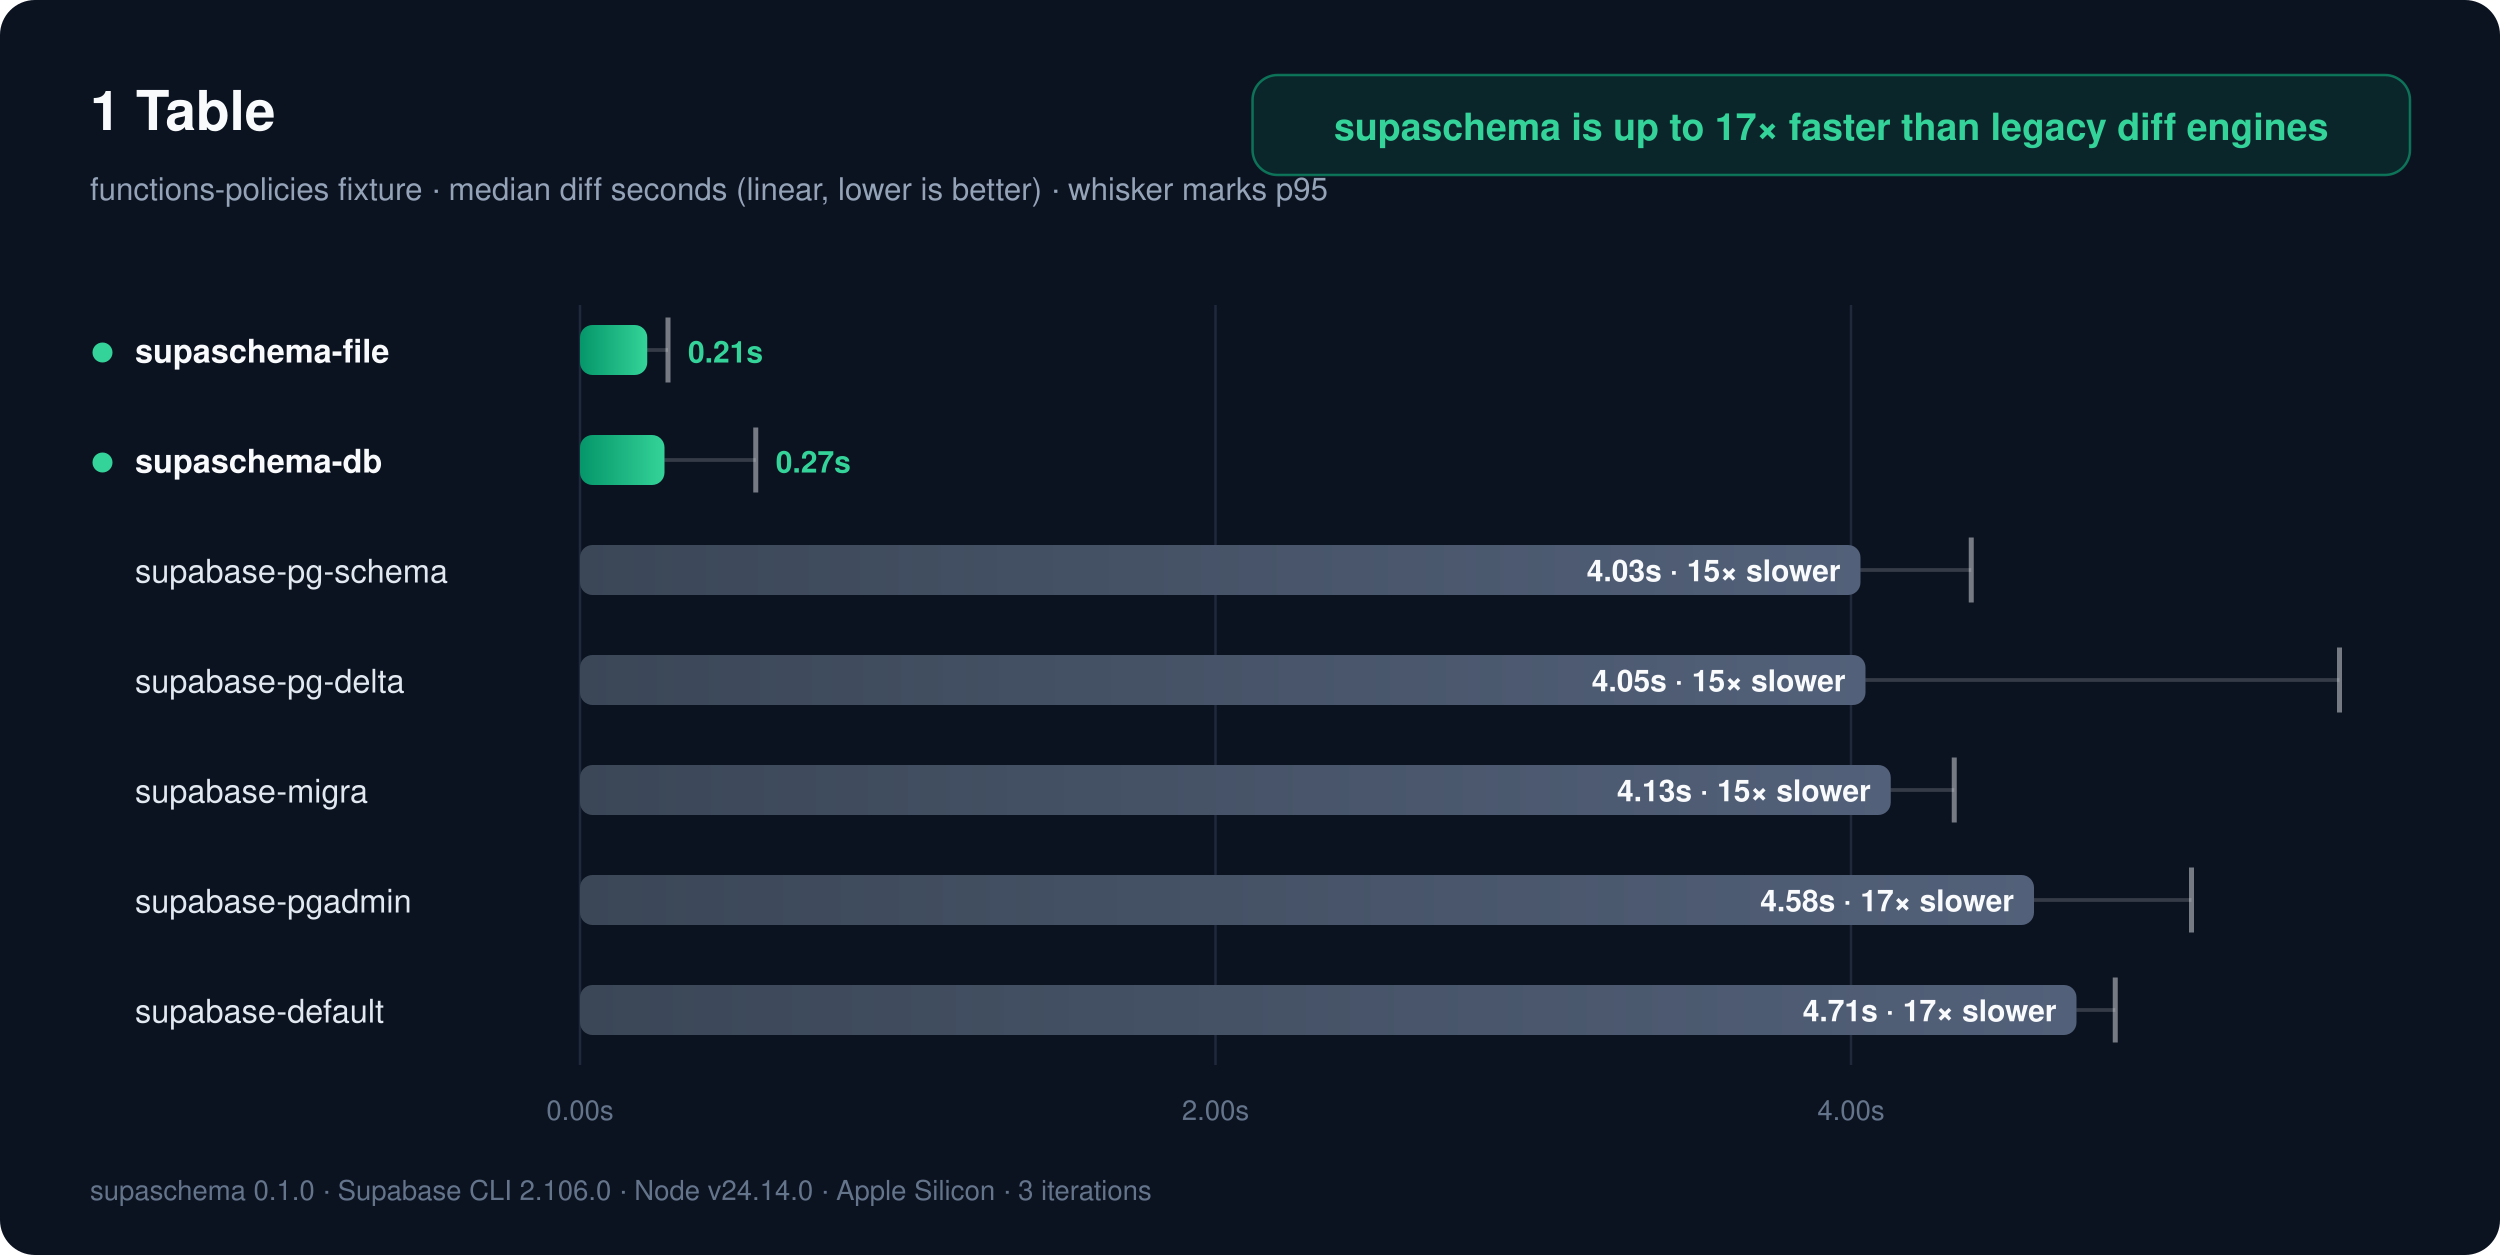
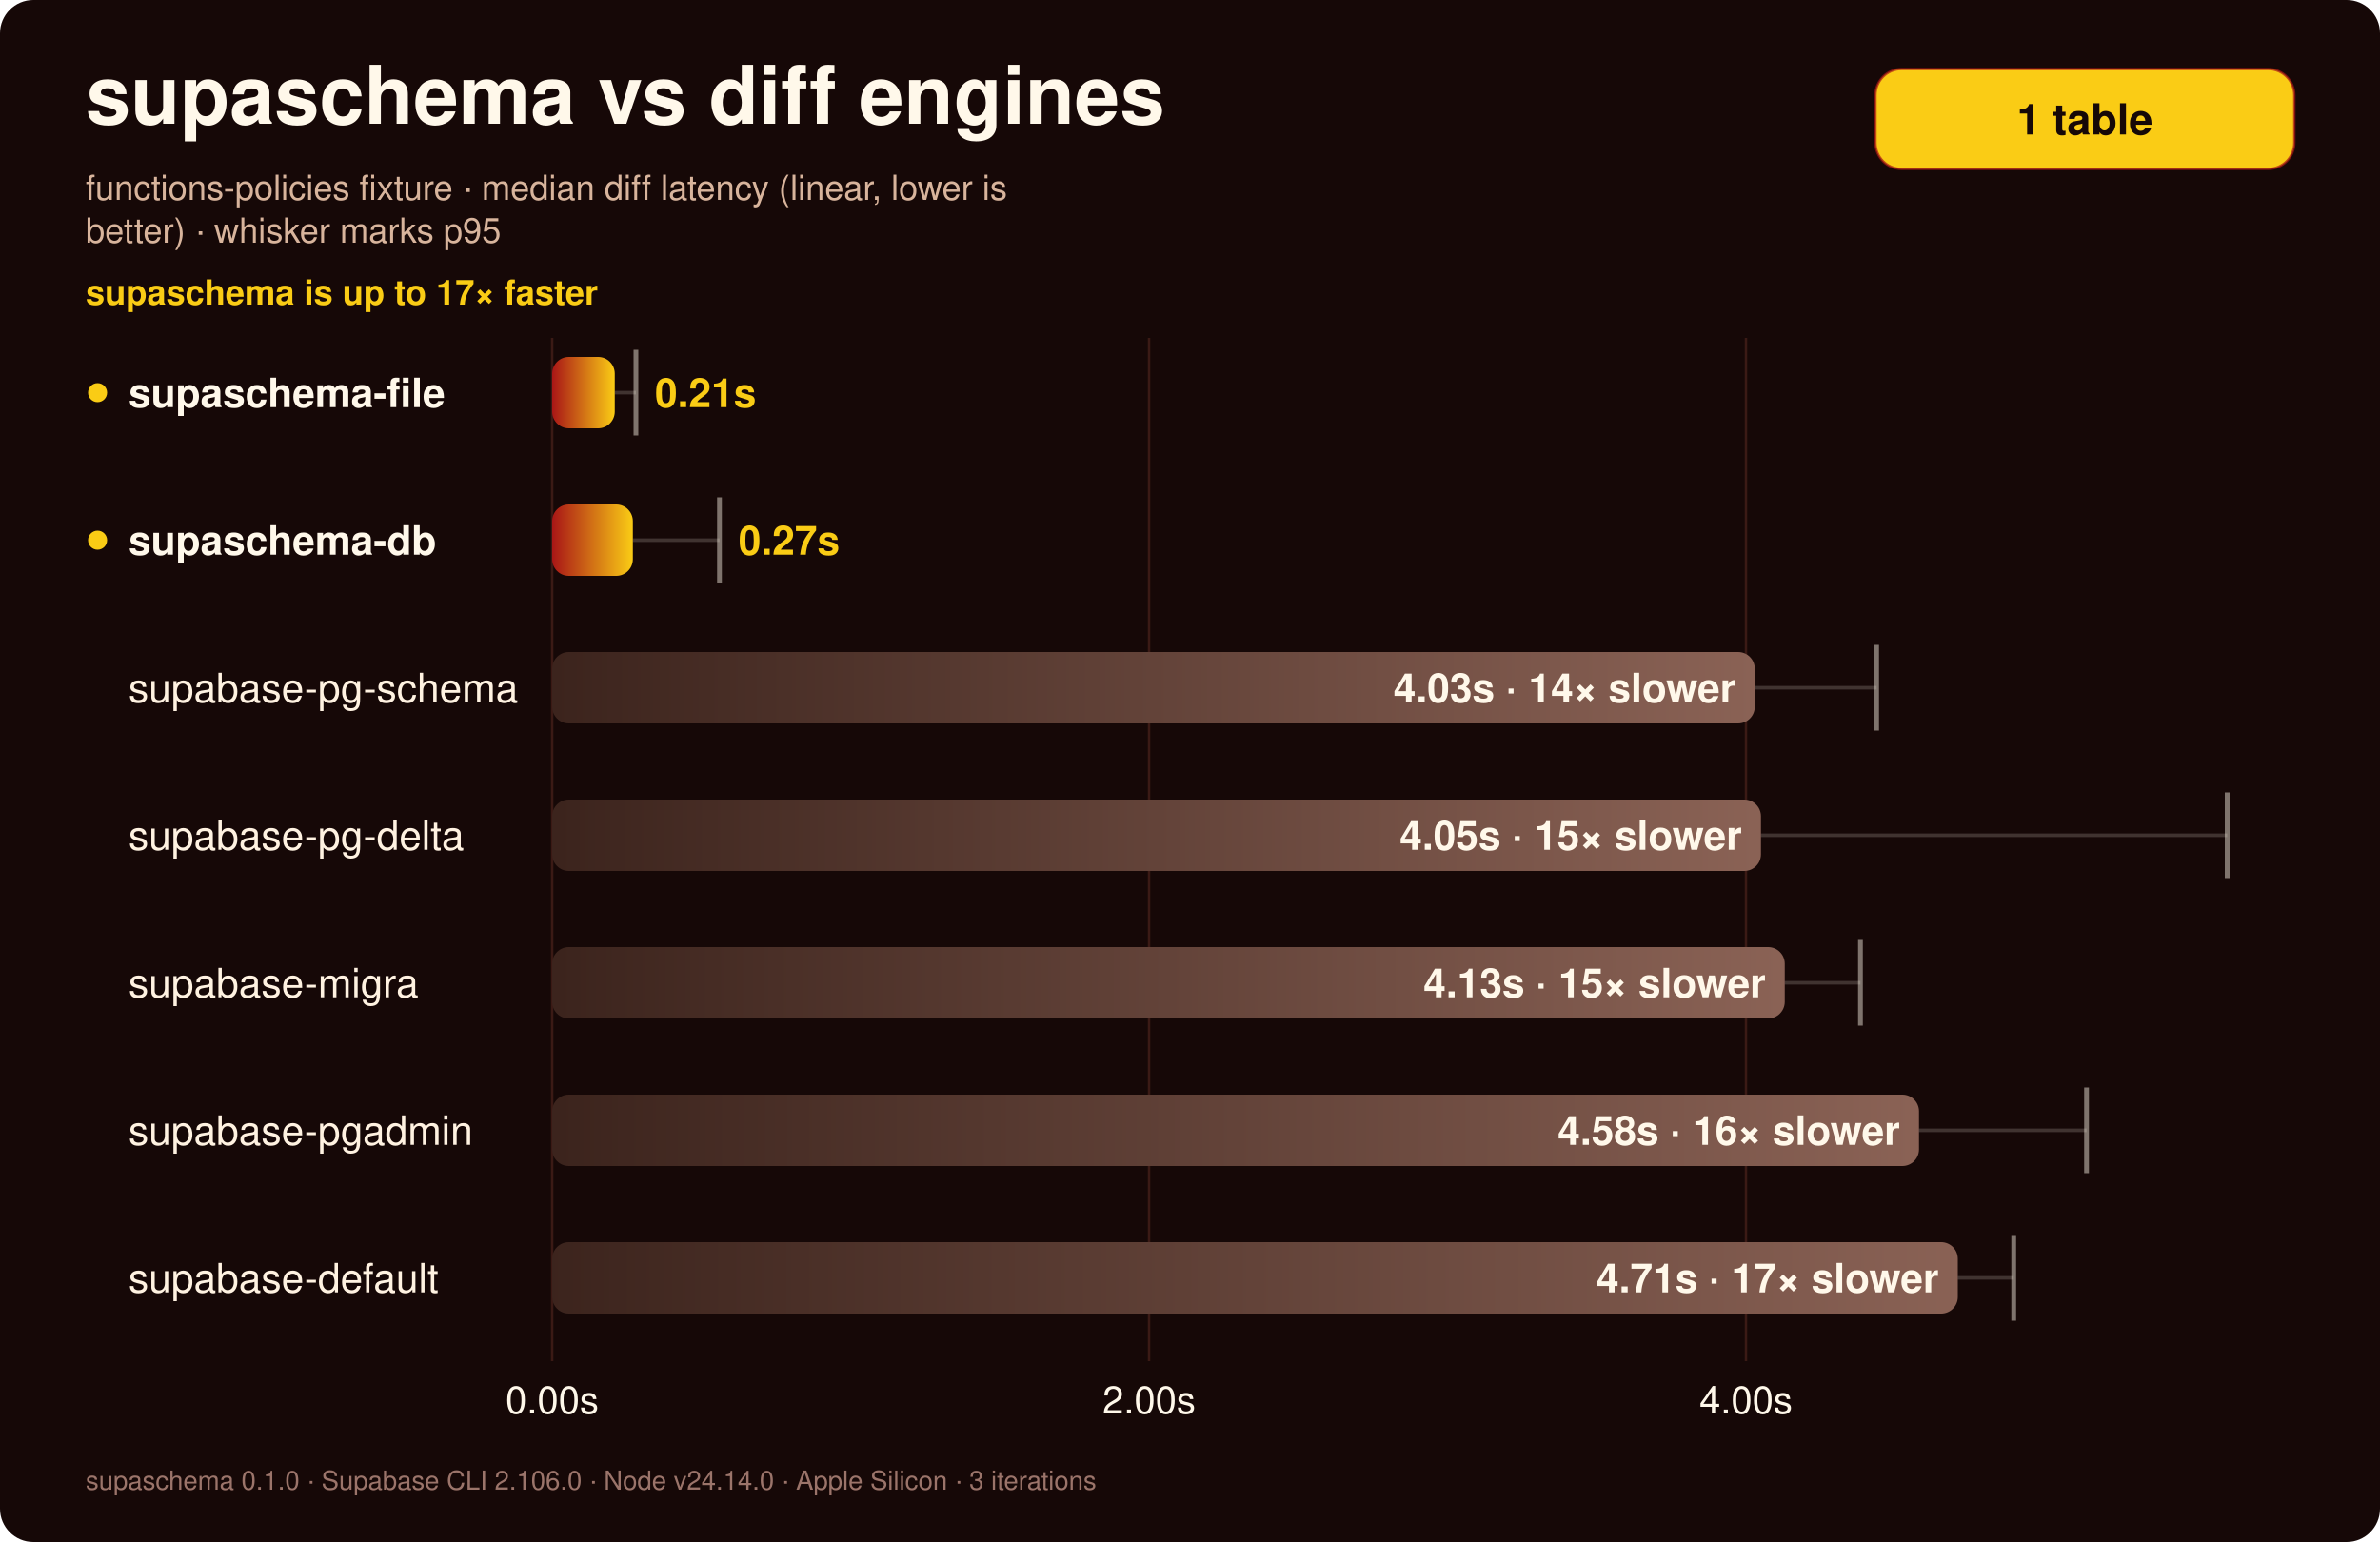
- <svg xmlns="http://www.w3.org/2000/svg" height="502" role="img" viewBox="0 0 1000 502" width="1000">
+ <svg xmlns="http://www.w3.org/2000/svg" height="648" role="img" viewBox="0 0 1000 648" width="1000">
  <defs>
    <linearGradient id="supaGradient" x1="0" x2="1" y1="0" y2="0">
-       <stop offset="0%" stop-color="#059669" />
-       <stop offset="100%" stop-color="#34d399" />
+       <stop offset="0%" stop-color="#A91616" />
+       <stop offset="100%" stop-color="#FACC15" />
    </linearGradient>
    <linearGradient id="slateGradient" x1="0" x2="1" y1="0" y2="0">
-       <stop offset="0%" stop-color="#3b4757" />
-       <stop offset="100%" stop-color="#526079" />
+       <stop offset="0%" stop-color="#3C241D" />
+       <stop offset="100%" stop-color="#8A6255" />
    </linearGradient>
  </defs>
-   <rect fill="#0b1220" height="100%" rx="14" width="100%" />
-   <text fill="#f8fafc" font-family="ui-sans-serif, system-ui, 'Segoe UI', Helvetica, Arial, sans-serif" font-size="22" font-weight="700" x="36.0" y="52.0">
-     1 Table
+   <rect fill="#160807" height="100%" rx="14" width="100%" />
+   <text fill="#FFF8EA" font-family="Aptos, 'Avenir Next', ui-sans-serif, system-ui, 'Segoe UI', Helvetica, Arial, sans-serif" font-size="34" font-weight="700" x="36.0" y="52.0">
+     supaschema vs diff engines
  </text>
-   <text fill="#94a3b8" font-family="ui-sans-serif, system-ui, 'Segoe UI', Helvetica, Arial, sans-serif" font-size="12.5" font-weight="400" x="36.0" y="80.0">
-     functions-policies fixture · median diff seconds (linear, lower is better) · whisker marks p95
+   <rect fill="#FACC15" height="42" rx="11" stroke="#A91616" stroke-opacity="0.7" width="176" x="788" y="29" />
+   <text fill="#160807" font-family="Aptos, 'Avenir Next', ui-sans-serif, system-ui, 'Segoe UI', Helvetica, Arial, sans-serif" font-size="18" font-weight="800" text-anchor="middle" x="876.0" y="56.5">
+     1 table
  </text>
-   <rect fill="rgba(16,185,129,0.12)" height="40" rx="10" stroke="#10b981" stroke-opacity="0.55" width="463" x="501" y="30" />
-   <text fill="#34d399" font-family="ui-sans-serif, system-ui, 'Segoe UI', Helvetica, Arial, sans-serif" font-size="15" font-weight="700" text-anchor="middle" x="732.5" y="56.0">
-     supaschema is up to 17× faster than legacy diff engines
+   <text fill="#D8B49C" font-family="Aptos, 'Avenir Next', ui-sans-serif, system-ui, 'Segoe UI', Helvetica, Arial, sans-serif" font-size="14.5" font-weight="400" x="36.0" y="84.0">
+     functions-policies fixture · median diff latency (linear, lower is
  </text>
-   <line stroke="#1e293b" stroke-width="1" x1="232.0" x2="232.0" y1="122" y2="426" />
-   <text fill="#64748b" font-family="ui-sans-serif, system-ui, 'Segoe UI', Helvetica, Arial, sans-serif" font-size="11" font-weight="400" text-anchor="middle" x="232.0" y="448.0">
+   <text fill="#D8B49C" font-family="Aptos, 'Avenir Next', ui-sans-serif, system-ui, 'Segoe UI', Helvetica, Arial, sans-serif" font-size="14.5" font-weight="400" x="36.0" y="102.0">
+     better) · whisker marks p95
+   </text>
+   <text fill="#FACC15" font-family="Aptos, 'Avenir Next', ui-sans-serif, system-ui, 'Segoe UI', Helvetica, Arial, sans-serif" font-size="14.5" font-weight="700" x="36.0" y="128.0">
+     supaschema is up to 17× faster
+   </text>
+   <line stroke="#3B1A15" stroke-width="1" x1="232.0" x2="232.0" y1="142" y2="572" />
+   <text fill="#FFF8EA" font-family="Aptos, 'Avenir Next', ui-sans-serif, system-ui, 'Segoe UI', Helvetica, Arial, sans-serif" font-size="16" font-weight="400" text-anchor="middle" x="232.0" y="594.0">
    0.00s
  </text>
-   <line stroke="#1e293b" stroke-width="1" x1="486.2" x2="486.2" y1="122" y2="426" />
-   <text fill="#64748b" font-family="ui-sans-serif, system-ui, 'Segoe UI', Helvetica, Arial, sans-serif" font-size="11" font-weight="400" text-anchor="middle" x="486.2" y="448.0">
+   <line stroke="#3B1A15" stroke-width="1" x1="482.8" x2="482.8" y1="142" y2="572" />
+   <text fill="#FFF8EA" font-family="Aptos, 'Avenir Next', ui-sans-serif, system-ui, 'Segoe UI', Helvetica, Arial, sans-serif" font-size="16" font-weight="400" text-anchor="middle" x="482.8" y="594.0">
    2.00s
  </text>
-   <line stroke="#1e293b" stroke-width="1" x1="740.4" x2="740.4" y1="122" y2="426" />
-   <text fill="#64748b" font-family="ui-sans-serif, system-ui, 'Segoe UI', Helvetica, Arial, sans-serif" font-size="11" font-weight="400" text-anchor="middle" x="740.4" y="448.0">
+   <line stroke="#3B1A15" stroke-width="1" x1="733.6" x2="733.6" y1="142" y2="572" />
+   <text fill="#FFF8EA" font-family="Aptos, 'Avenir Next', ui-sans-serif, system-ui, 'Segoe UI', Helvetica, Arial, sans-serif" font-size="16" font-weight="400" text-anchor="middle" x="733.6" y="594.0">
    4.00s
  </text>
-   <circle cx="41" cy="141" fill="#34d399" r="4" />
-   <text fill="#f8fafc" font-family="ui-sans-serif, system-ui, 'Segoe UI', Helvetica, Arial, sans-serif" font-size="13" font-weight="650" x="54.0" y="145.0">
+   <circle cx="41" cy="165" fill="#FACC15" r="4" />
+   <text fill="#FFF8EA" font-family="Aptos, 'Avenir Next', ui-sans-serif, system-ui, 'Segoe UI', Helvetica, Arial, sans-serif" font-size="17" font-weight="650" x="54.0" y="171.1">
    supaschema-file
  </text>
-   <rect fill="url(#supaGradient)" height="20" rx="5" width="26.9" x="232" y="130" />
-   <line stroke="#f8fafc" stroke-opacity="0.18" stroke-width="1.5" x1="258.9" x2="267.2" y1="140" y2="140" />
-   <line stroke="#f8fafc" stroke-opacity="0.45" stroke-width="2" x1="267.2" x2="267.2" y1="127" y2="153" />
-   <text fill="#34d399" font-family="ui-sans-serif, system-ui, 'Segoe UI', Helvetica, Arial, sans-serif" font-size="12" font-weight="700" x="275.2" y="145.0">
+   <rect fill="url(#supaGradient)" height="30" rx="7" width="26.3" x="232" y="150" />
+   <line stroke="#FFF8EA" stroke-opacity="0.18" stroke-width="1.5" x1="258.3" x2="267.2" y1="165" y2="165" />
+   <line stroke="#FFF8EA" stroke-opacity="0.45" stroke-width="2" x1="267.2" x2="267.2" y1="147" y2="183" />
+   <text fill="#FACC15" font-family="Aptos, 'Avenir Next', ui-sans-serif, system-ui, 'Segoe UI', Helvetica, Arial, sans-serif" font-size="17" font-weight="700" x="275.2" y="171.1">
    0.21s
  </text>
-   <circle cx="41" cy="185" fill="#34d399" r="4" />
-   <text fill="#f8fafc" font-family="ui-sans-serif, system-ui, 'Segoe UI', Helvetica, Arial, sans-serif" font-size="13" font-weight="650" x="54.0" y="189.0">
+   <circle cx="41" cy="227" fill="#FACC15" r="4" />
+   <text fill="#FFF8EA" font-family="Aptos, 'Avenir Next', ui-sans-serif, system-ui, 'Segoe UI', Helvetica, Arial, sans-serif" font-size="17" font-weight="650" x="54.0" y="233.1">
    supaschema-db
  </text>
-   <rect fill="url(#supaGradient)" height="20" rx="5" width="33.8" x="232" y="174" />
-   <line stroke="#f8fafc" stroke-opacity="0.18" stroke-width="1.5" x1="265.8" x2="302.3" y1="184" y2="184" />
-   <line stroke="#f8fafc" stroke-opacity="0.45" stroke-width="2" x1="302.3" x2="302.3" y1="171" y2="197" />
-   <text fill="#34d399" font-family="ui-sans-serif, system-ui, 'Segoe UI', Helvetica, Arial, sans-serif" font-size="12" font-weight="700" x="310.3" y="189.0">
+   <rect fill="url(#supaGradient)" height="30" rx="7" width="33.9" x="232" y="212" />
+   <line stroke="#FFF8EA" stroke-opacity="0.18" stroke-width="1.5" x1="265.9" x2="302.3" y1="227" y2="227" />
+   <line stroke="#FFF8EA" stroke-opacity="0.45" stroke-width="2" x1="302.3" x2="302.3" y1="209" y2="245" />
+   <text fill="#FACC15" font-family="Aptos, 'Avenir Next', ui-sans-serif, system-ui, 'Segoe UI', Helvetica, Arial, sans-serif" font-size="17" font-weight="700" x="310.3" y="233.1">
    0.27s
  </text>
-   <text fill="#e2e8f0" font-family="ui-sans-serif, system-ui, 'Segoe UI', Helvetica, Arial, sans-serif" font-size="13" font-weight="450" x="54.0" y="233.0">
+   <text fill="#FFF2E1" font-family="Aptos, 'Avenir Next', ui-sans-serif, system-ui, 'Segoe UI', Helvetica, Arial, sans-serif" font-size="17" font-weight="450" x="54.0" y="295.1">
    supabase-pg-schema
  </text>
-   <rect fill="url(#slateGradient)" height="20" rx="5" width="512.2" x="232" y="218" />
-   <line stroke="#f8fafc" stroke-opacity="0.18" stroke-width="1.5" x1="744.2" x2="788.5" y1="228" y2="228" />
-   <line stroke="#f8fafc" stroke-opacity="0.45" stroke-width="2" x1="788.5" x2="788.5" y1="215" y2="241" />
-   <text fill="#f8fafc" font-family="ui-sans-serif, system-ui, 'Segoe UI', Helvetica, Arial, sans-serif" font-size="12" font-weight="600" text-anchor="end" x="736.2" y="232.5">
-     4.03s · 15× slower
+   <rect fill="url(#slateGradient)" height="30" rx="7" width="505.3" x="232" y="274" />
+   <line stroke="#FFF8EA" stroke-opacity="0.18" stroke-width="1.5" x1="737.3" x2="788.5" y1="289" y2="289" />
+   <line stroke="#FFF8EA" stroke-opacity="0.45" stroke-width="2" x1="788.5" x2="788.5" y1="271" y2="307" />
+   <text fill="#FFF8EA" font-family="Aptos, 'Avenir Next', ui-sans-serif, system-ui, 'Segoe UI', Helvetica, Arial, sans-serif" font-size="17" font-weight="600" text-anchor="end" x="729.3" y="295.1">
+     4.03s · 14× slower
  </text>
-   <text fill="#e2e8f0" font-family="ui-sans-serif, system-ui, 'Segoe UI', Helvetica, Arial, sans-serif" font-size="13" font-weight="450" x="54.0" y="277.0">
+   <text fill="#FFF2E1" font-family="Aptos, 'Avenir Next', ui-sans-serif, system-ui, 'Segoe UI', Helvetica, Arial, sans-serif" font-size="17" font-weight="450" x="54.0" y="357.1">
    supabase-pg-delta
  </text>
-   <rect fill="url(#slateGradient)" height="20" rx="5" width="514.2" x="232" y="262" />
-   <line stroke="#f8fafc" stroke-opacity="0.18" stroke-width="1.5" x1="746.2" x2="935.8" y1="272" y2="272" />
-   <line stroke="#f8fafc" stroke-opacity="0.45" stroke-width="2" x1="935.8" x2="935.8" y1="259" y2="285" />
-   <text fill="#f8fafc" font-family="ui-sans-serif, system-ui, 'Segoe UI', Helvetica, Arial, sans-serif" font-size="12" font-weight="600" text-anchor="end" x="738.2" y="276.5">
+   <rect fill="url(#slateGradient)" height="30" rx="7" width="507.9" x="232" y="336" />
+   <line stroke="#FFF8EA" stroke-opacity="0.18" stroke-width="1.5" x1="739.9" x2="935.8" y1="351" y2="351" />
+   <line stroke="#FFF8EA" stroke-opacity="0.45" stroke-width="2" x1="935.8" x2="935.8" y1="333" y2="369" />
+   <text fill="#FFF8EA" font-family="Aptos, 'Avenir Next', ui-sans-serif, system-ui, 'Segoe UI', Helvetica, Arial, sans-serif" font-size="17" font-weight="600" text-anchor="end" x="731.9" y="357.1">
    4.05s · 15× slower
  </text>
-   <text fill="#e2e8f0" font-family="ui-sans-serif, system-ui, 'Segoe UI', Helvetica, Arial, sans-serif" font-size="13" font-weight="450" x="54.0" y="321.0">
+   <text fill="#FFF2E1" font-family="Aptos, 'Avenir Next', ui-sans-serif, system-ui, 'Segoe UI', Helvetica, Arial, sans-serif" font-size="17" font-weight="450" x="54.0" y="419.1">
    supabase-migra
  </text>
-   <rect fill="url(#slateGradient)" height="20" rx="5" width="524.3" x="232" y="306" />
-   <line stroke="#f8fafc" stroke-opacity="0.18" stroke-width="1.5" x1="756.3" x2="781.7" y1="316" y2="316" />
-   <line stroke="#f8fafc" stroke-opacity="0.45" stroke-width="2" x1="781.7" x2="781.7" y1="303" y2="329" />
-   <text fill="#f8fafc" font-family="ui-sans-serif, system-ui, 'Segoe UI', Helvetica, Arial, sans-serif" font-size="12" font-weight="600" text-anchor="end" x="748.3" y="320.5">
+   <rect fill="url(#slateGradient)" height="30" rx="7" width="517.9" x="232" y="398" />
+   <line stroke="#FFF8EA" stroke-opacity="0.18" stroke-width="1.5" x1="749.9" x2="781.7" y1="413" y2="413" />
+   <line stroke="#FFF8EA" stroke-opacity="0.45" stroke-width="2" x1="781.7" x2="781.7" y1="395" y2="431" />
+   <text fill="#FFF8EA" font-family="Aptos, 'Avenir Next', ui-sans-serif, system-ui, 'Segoe UI', Helvetica, Arial, sans-serif" font-size="17" font-weight="600" text-anchor="end" x="741.9" y="419.1">
    4.13s · 15× slower
  </text>
-   <text fill="#e2e8f0" font-family="ui-sans-serif, system-ui, 'Segoe UI', Helvetica, Arial, sans-serif" font-size="13" font-weight="450" x="54.0" y="365.0">
+   <text fill="#FFF2E1" font-family="Aptos, 'Avenir Next', ui-sans-serif, system-ui, 'Segoe UI', Helvetica, Arial, sans-serif" font-size="17" font-weight="450" x="54.0" y="481.1">
    supabase-pgadmin
  </text>
-   <rect fill="url(#slateGradient)" height="20" rx="5" width="581.6" x="232" y="350" />
-   <line stroke="#f8fafc" stroke-opacity="0.18" stroke-width="1.5" x1="813.6" x2="876.6" y1="360" y2="360" />
-   <line stroke="#f8fafc" stroke-opacity="0.45" stroke-width="2" x1="876.6" x2="876.6" y1="347" y2="373" />
-   <text fill="#f8fafc" font-family="ui-sans-serif, system-ui, 'Segoe UI', Helvetica, Arial, sans-serif" font-size="12" font-weight="600" text-anchor="end" x="805.6" y="364.5">
-     4.58s · 17× slower
+   <rect fill="url(#slateGradient)" height="30" rx="7" width="574.3" x="232" y="460" />
+   <line stroke="#FFF8EA" stroke-opacity="0.18" stroke-width="1.5" x1="806.3" x2="876.7" y1="475" y2="475" />
+   <line stroke="#FFF8EA" stroke-opacity="0.45" stroke-width="2" x1="876.7" x2="876.7" y1="457" y2="493" />
+   <text fill="#FFF8EA" font-family="Aptos, 'Avenir Next', ui-sans-serif, system-ui, 'Segoe UI', Helvetica, Arial, sans-serif" font-size="17" font-weight="600" text-anchor="end" x="798.3" y="481.1">
+     4.58s · 16× slower
  </text>
-   <text fill="#e2e8f0" font-family="ui-sans-serif, system-ui, 'Segoe UI', Helvetica, Arial, sans-serif" font-size="13" font-weight="450" x="54.0" y="409.0">
+   <text fill="#FFF2E1" font-family="Aptos, 'Avenir Next', ui-sans-serif, system-ui, 'Segoe UI', Helvetica, Arial, sans-serif" font-size="17" font-weight="450" x="54.0" y="543.1">
    supabase-default
  </text>
-   <rect fill="url(#slateGradient)" height="20" rx="5" width="598.6" x="232" y="394" />
-   <line stroke="#f8fafc" stroke-opacity="0.18" stroke-width="1.5" x1="830.6" x2="846.1" y1="404" y2="404" />
-   <line stroke="#f8fafc" stroke-opacity="0.45" stroke-width="2" x1="846.1" x2="846.1" y1="391" y2="417" />
-   <text fill="#f8fafc" font-family="ui-sans-serif, system-ui, 'Segoe UI', Helvetica, Arial, sans-serif" font-size="12" font-weight="600" text-anchor="end" x="822.6" y="408.5">
+   <rect fill="url(#slateGradient)" height="30" rx="7" width="590.6" x="232" y="522" />
+   <line stroke="#FFF8EA" stroke-opacity="0.18" stroke-width="1.5" x1="822.6" x2="846.1" y1="537" y2="537" />
+   <line stroke="#FFF8EA" stroke-opacity="0.45" stroke-width="2" x1="846.1" x2="846.1" y1="519" y2="555" />
+   <text fill="#FFF8EA" font-family="Aptos, 'Avenir Next', ui-sans-serif, system-ui, 'Segoe UI', Helvetica, Arial, sans-serif" font-size="17" font-weight="600" text-anchor="end" x="814.6" y="543.1">
    4.71s · 17× slower
  </text>
-   <text fill="#64748b" font-family="ui-sans-serif, system-ui, 'Segoe UI', Helvetica, Arial, sans-serif" font-size="11" font-weight="400" x="36.0" y="480.0">
+   <text fill="#9B746A" font-family="Aptos, 'Avenir Next', ui-sans-serif, system-ui, 'Segoe UI', Helvetica, Arial, sans-serif" font-size="11" font-weight="400" x="36.0" y="626.0">
    supaschema 0.1.0 · Supabase CLI 2.106.0 · Node v24.14.0 · Apple Silicon · 3 iterations
  </text>
</svg>
